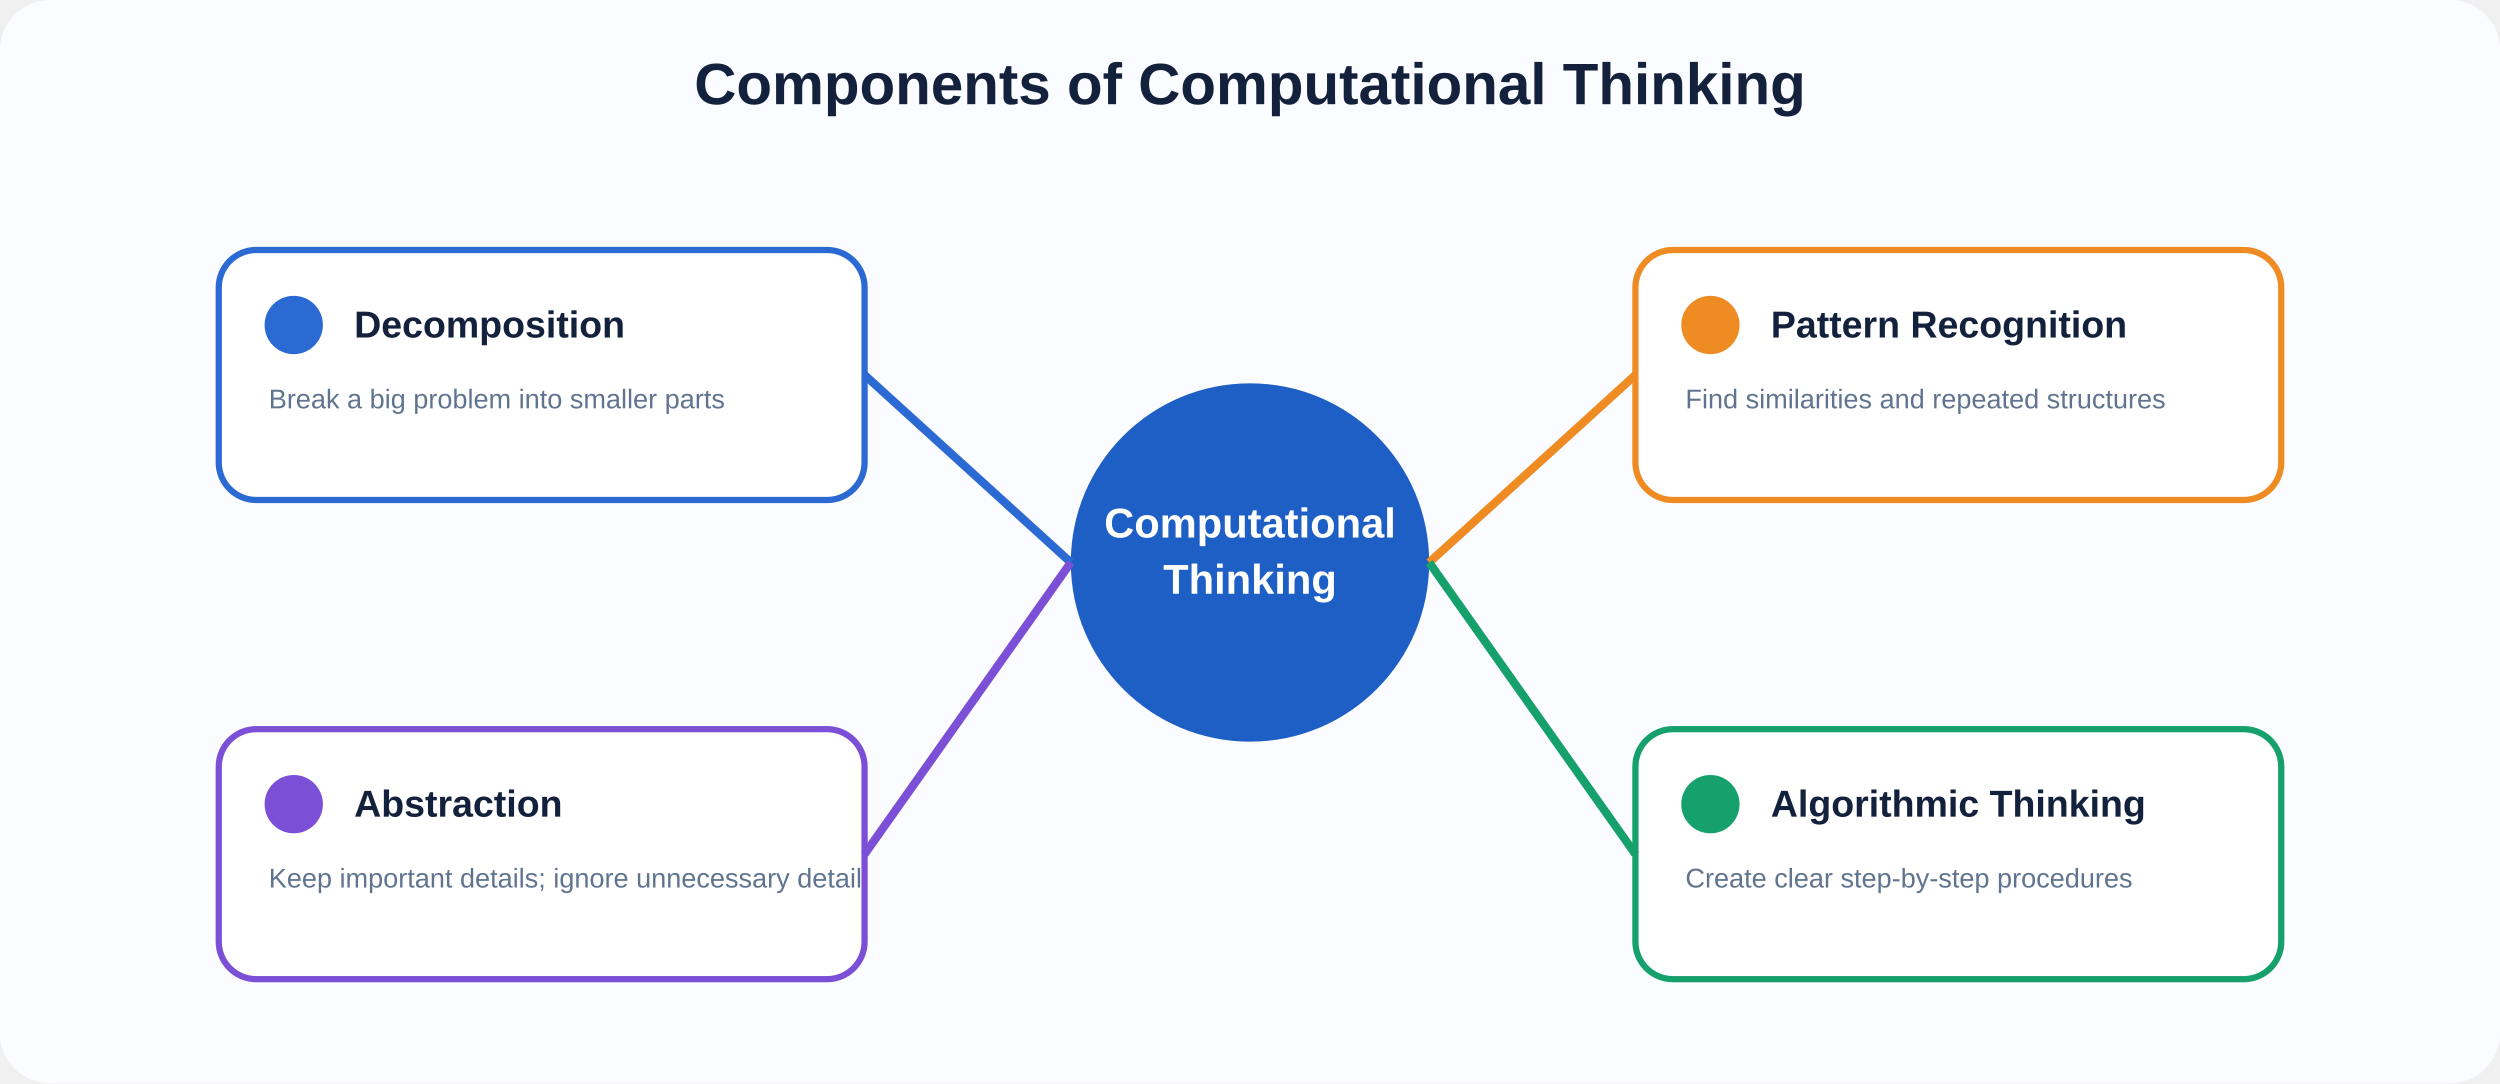
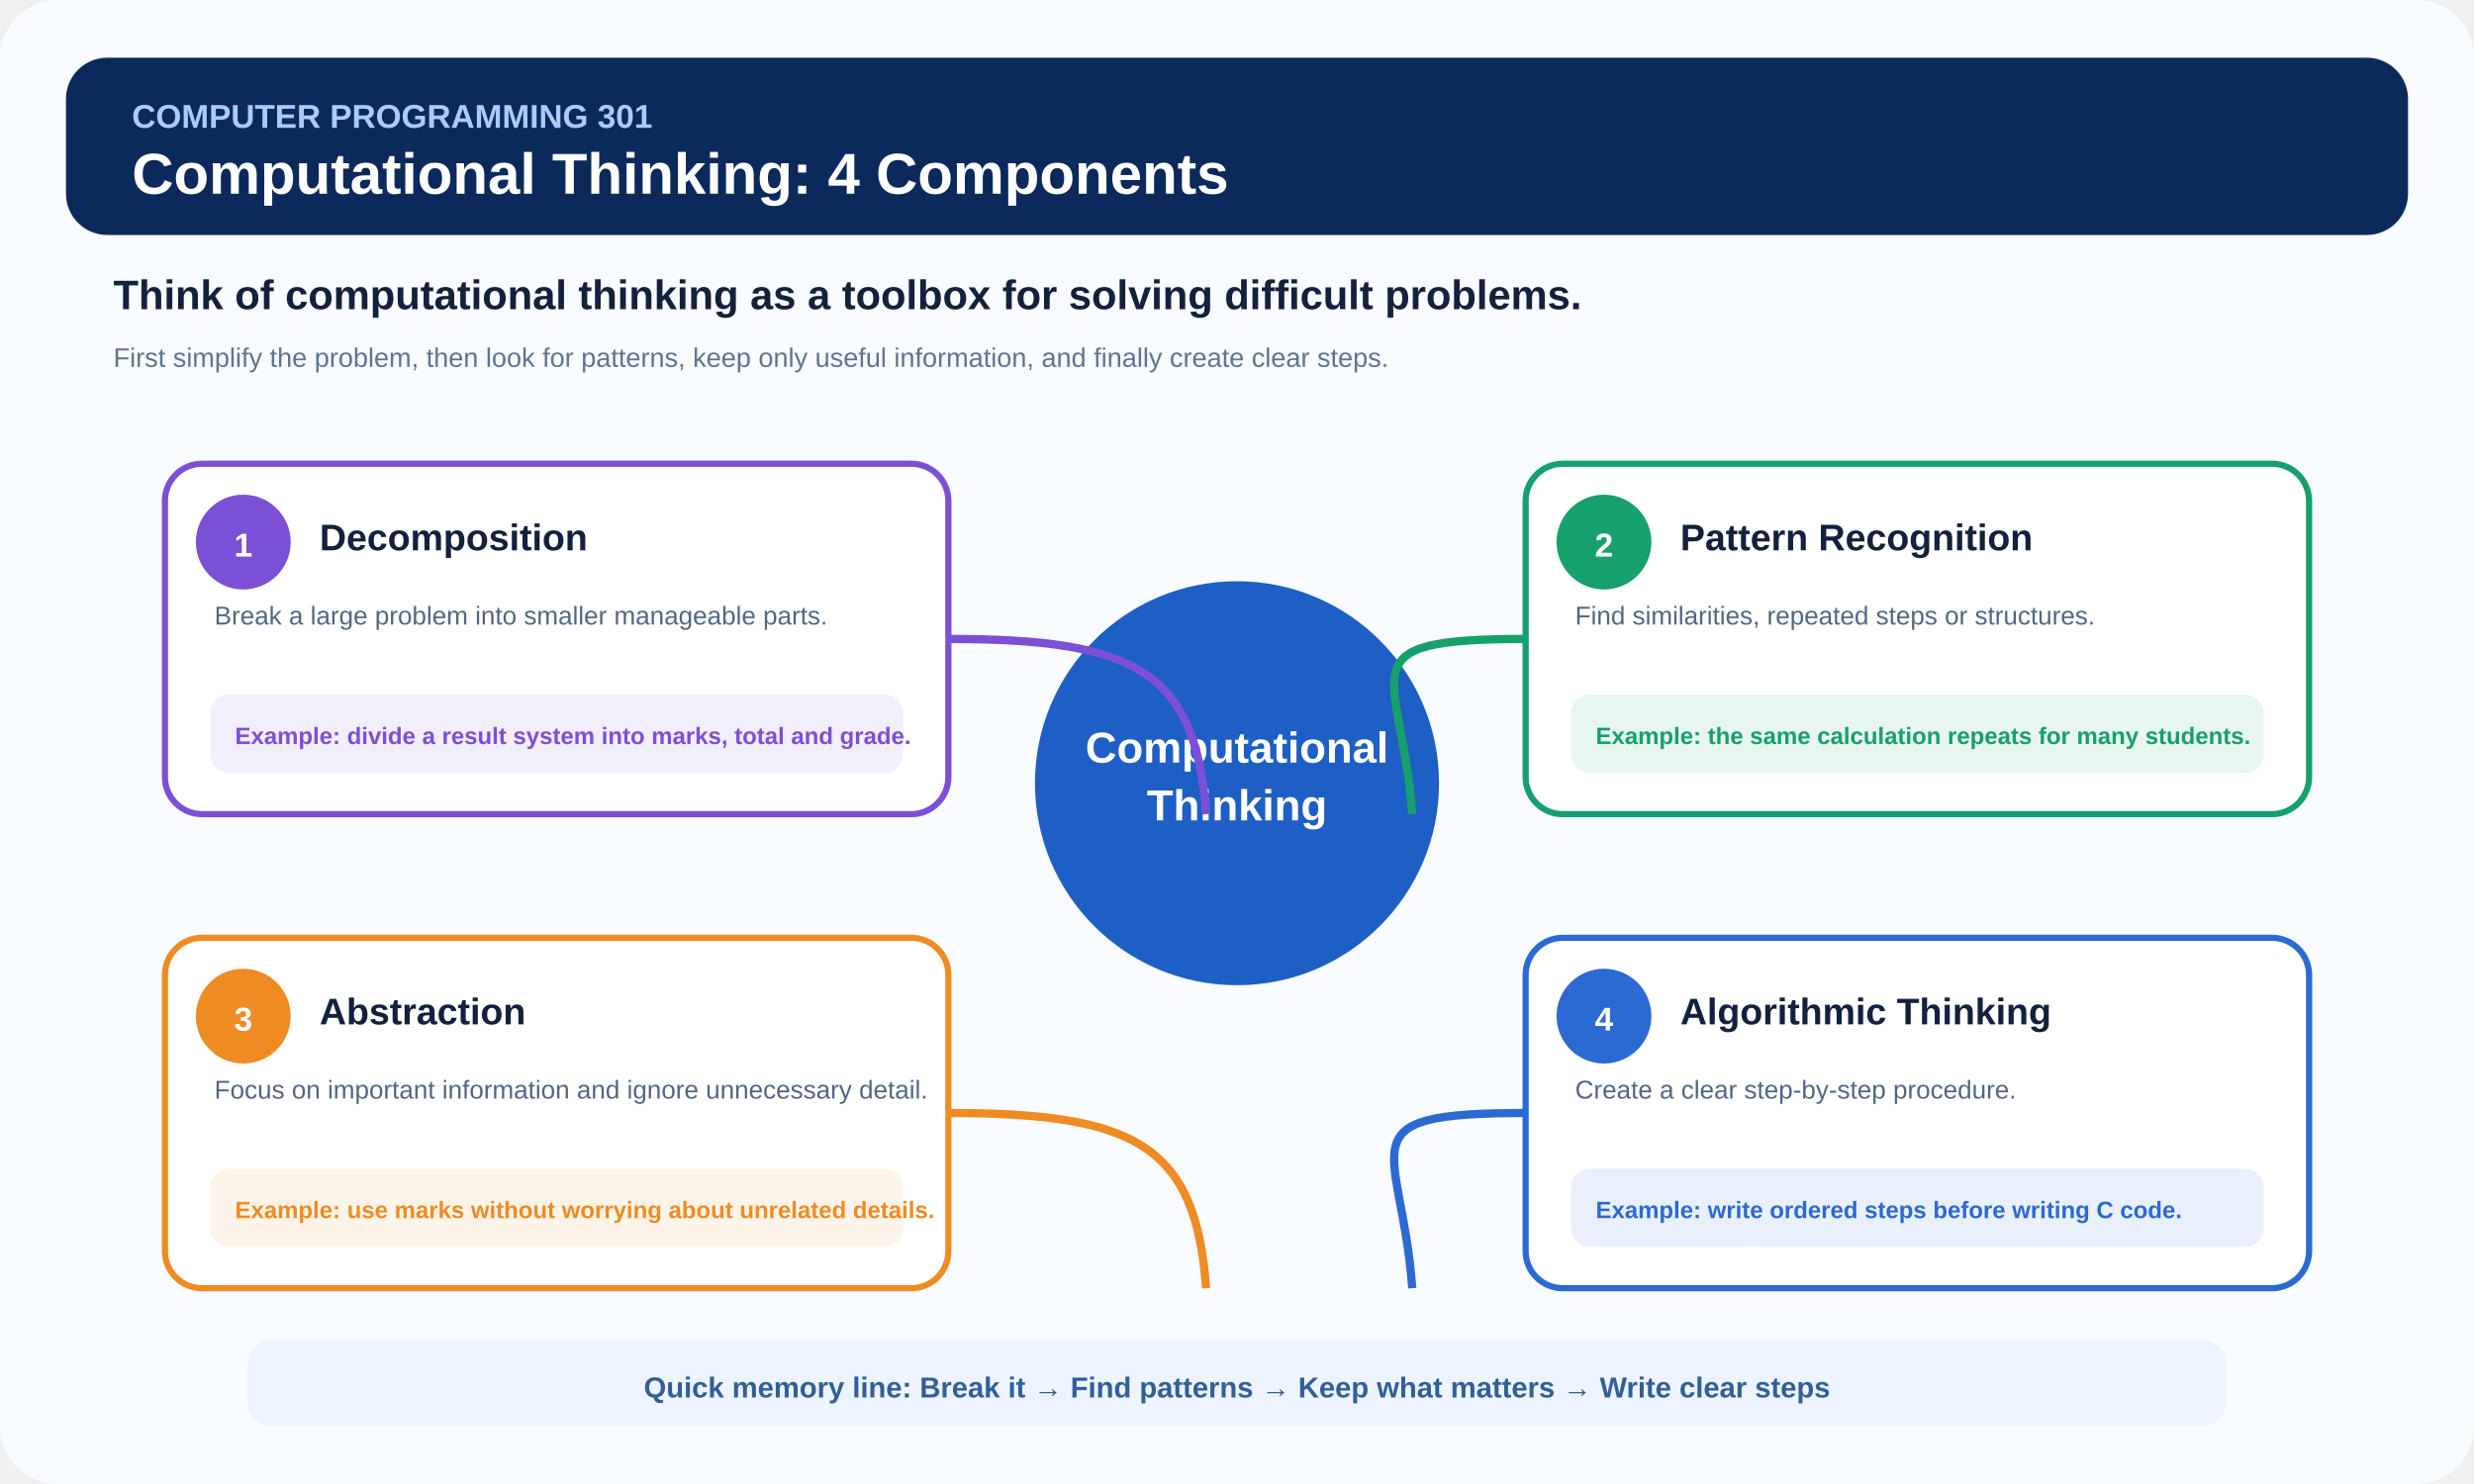
- <svg xmlns="http://www.w3.org/2000/svg" width="1200" height="520" viewBox="0 0 1200 520">
-   <rect width="1200" height="520" rx="24" fill="#fbfcff" />
-   <text x="600" y="50" text-anchor="middle" font-family="Arial, sans-serif" font-size="28" font-weight="700" fill="#14213d">Components of Computational Thinking</text>
-   <circle cx="600" cy="270" r="86" fill="#1d5fc4" />
-   <text x="600" y="258" text-anchor="middle" font-family="Arial" font-size="20" font-weight="700" fill="#fff">Computational</text>
-   <text x="600" y="285" text-anchor="middle" font-family="Arial" font-size="20" font-weight="700" fill="#fff">Thinking</text>
-   <g>
-     <rect x="105" y="120" width="310" height="120" rx="18" fill="#fff" stroke="#2b69d3" stroke-width="3" />
-     <circle cx="141" cy="156" r="14" fill="#2b69d3" />
-     <text x="170" y="162" font-family="Arial" font-size="18" font-weight="700" fill="#14213d">Decomposition</text>
-     <text x="129" y="196" font-family="Arial" font-size="13" fill="#60748f">Break a big problem into smaller parts</text>
-     <path d="M 415 180 L 514 270" fill="none" stroke="#2b69d3" stroke-width="4" />
+ <svg xmlns="http://www.w3.org/2000/svg" width="1200" height="720" viewBox="0 0 1200 720">
+   <rect width="1200" height="720" rx="28" fill="#f8fbff" />
+   <rect x="32" y="28" width="1136" height="86" rx="20" fill="#0b2a5b" />
+   <text x="64" y="62" font-family="Arial" font-size="16" font-weight="700" fill="#a8cdfd">COMPUTER PROGRAMMING 301</text>
+   <text x="64" y="94" font-family="Arial" font-size="28" font-weight="700" fill="#fff">Computational Thinking: 4 Components</text>
+   <text x="55" y="150" font-family="Arial" font-size="20" font-weight="700" fill="#14213d">Think of computational thinking as a toolbox for solving difficult problems.</text>
+   <text x="55" y="178" font-family="Arial" font-size="13" fill="#60748f">First simplify the problem, then look for patterns, keep only useful information, and finally create clear steps.</text>
+   <circle cx="600" cy="380" r="98" fill="#1d5fc4" />
+   <text x="600" y="370" text-anchor="middle" font-family="Arial" font-size="21" font-weight="700" fill="#fff">Computational</text>
+   <text x="600" y="398" text-anchor="middle" font-family="Arial" font-size="21" font-weight="700" fill="#fff">Thinking</text>
+   <g transform="translate(80,225)">
+     <rect width="380" height="170" rx="18" fill="#fff" stroke="#7b4fd6" stroke-width="3" />
+     <circle cx="38" cy="38" r="23" fill="#7b4fd6" />
+     <text x="38" y="45" text-anchor="middle" font-family="Arial" font-size="16" font-weight="700" fill="#fff">1</text>
+     <text x="75" y="42" font-family="Arial" font-size="18" font-weight="700" fill="#14213d">Decomposition</text>
+     <text x="24" y="78" font-family="Arial" font-size="12.5" fill="#526783">Break a large problem into smaller manageable parts.</text>
+     <rect x="22" y="112" width="336" height="38" rx="9" fill="#7b4fd6" opacity=".10" />
+     <text x="34" y="136" font-family="Arial" font-size="11.5" font-weight="700" fill="#7b4fd6">Example: divide a result system into marks, total and grade.</text>
+     <path d="M380 85 C470 85 500 100 505 170" fill="none" stroke="#7b4fd6" stroke-width="4" />
  </g>
-   <g>
-     <rect x="785" y="120" width="310" height="120" rx="18" fill="#fff" stroke="#ef8b23" stroke-width="3" />
-     <circle cx="821" cy="156" r="14" fill="#ef8b23" />
-     <text x="850" y="162" font-family="Arial" font-size="18" font-weight="700" fill="#14213d">Pattern Recognition</text>
-     <text x="809" y="196" font-family="Arial" font-size="13" fill="#60748f">Find similarities and repeated structures</text>
-     <path d="M 785 180 L 686 270" fill="none" stroke="#ef8b23" stroke-width="4" />
+   <g transform="translate(740,225)">
+     <rect width="380" height="170" rx="18" fill="#fff" stroke="#16a06b" stroke-width="3" />
+     <circle cx="38" cy="38" r="23" fill="#16a06b" />
+     <text x="38" y="45" text-anchor="middle" font-family="Arial" font-size="16" font-weight="700" fill="#fff">2</text>
+     <text x="75" y="42" font-family="Arial" font-size="18" font-weight="700" fill="#14213d">Pattern Recognition</text>
+     <text x="24" y="78" font-family="Arial" font-size="12.5" fill="#526783">Find similarities, repeated steps or structures.</text>
+     <rect x="22" y="112" width="336" height="38" rx="9" fill="#16a06b" opacity=".10" />
+     <text x="34" y="136" font-family="Arial" font-size="11.5" font-weight="700" fill="#16a06b">Example: the same calculation repeats for many students.</text>
+     <path d="M0 85 C-90 85 -60 100 -55 170" fill="none" stroke="#16a06b" stroke-width="4" />
  </g>
-   <g>
-     <rect x="105" y="350" width="310" height="120" rx="18" fill="#fff" stroke="#7b4fd6" stroke-width="3" />
-     <circle cx="141" cy="386" r="14" fill="#7b4fd6" />
-     <text x="170" y="392" font-family="Arial" font-size="18" font-weight="700" fill="#14213d">Abstraction</text>
-     <text x="129" y="426" font-family="Arial" font-size="13" fill="#60748f">Keep important details; ignore unnecessary detail</text>
-     <path d="M 415 410 L 514 270" fill="none" stroke="#7b4fd6" stroke-width="4" />
+   <g transform="translate(80,455)">
+     <rect width="380" height="170" rx="18" fill="#fff" stroke="#ef8b23" stroke-width="3" />
+     <circle cx="38" cy="38" r="23" fill="#ef8b23" />
+     <text x="38" y="45" text-anchor="middle" font-family="Arial" font-size="16" font-weight="700" fill="#fff">3</text>
+     <text x="75" y="42" font-family="Arial" font-size="18" font-weight="700" fill="#14213d">Abstraction</text>
+     <text x="24" y="78" font-family="Arial" font-size="12.5" fill="#526783">Focus on important information and ignore unnecessary detail.</text>
+     <rect x="22" y="112" width="336" height="38" rx="9" fill="#ef8b23" opacity=".10" />
+     <text x="34" y="136" font-family="Arial" font-size="11.5" font-weight="700" fill="#ef8b23">Example: use marks without worrying about unrelated details.</text>
+     <path d="M380 85 C470 85 500 100 505 170" fill="none" stroke="#ef8b23" stroke-width="4" />
  </g>
-   <g>
-     <rect x="785" y="350" width="310" height="120" rx="18" fill="#fff" stroke="#16a06b" stroke-width="3" />
-     <circle cx="821" cy="386" r="14" fill="#16a06b" />
-     <text x="850" y="392" font-family="Arial" font-size="18" font-weight="700" fill="#14213d">Algorithmic Thinking</text>
-     <text x="809" y="426" font-family="Arial" font-size="13" fill="#60748f">Create clear step-by-step procedures</text>
-     <path d="M 785 410 L 686 270" fill="none" stroke="#16a06b" stroke-width="4" />
+   <g transform="translate(740,455)">
+     <rect width="380" height="170" rx="18" fill="#fff" stroke="#2b69d3" stroke-width="3" />
+     <circle cx="38" cy="38" r="23" fill="#2b69d3" />
+     <text x="38" y="45" text-anchor="middle" font-family="Arial" font-size="16" font-weight="700" fill="#fff">4</text>
+     <text x="75" y="42" font-family="Arial" font-size="18" font-weight="700" fill="#14213d">Algorithmic Thinking</text>
+     <text x="24" y="78" font-family="Arial" font-size="12.5" fill="#526783">Create a clear step-by-step procedure.</text>
+     <rect x="22" y="112" width="336" height="38" rx="9" fill="#2b69d3" opacity=".10" />
+     <text x="34" y="136" font-family="Arial" font-size="11.5" font-weight="700" fill="#2b69d3">Example: write ordered steps before writing C code.</text>
+     <path d="M0 85 C-90 85 -60 100 -55 170" fill="none" stroke="#2b69d3" stroke-width="4" />
  </g>
+   <rect x="120" y="650" width="960" height="42" rx="12" fill="#eef4ff" />
+   <text x="600" y="678" text-anchor="middle" font-family="Arial" font-size="14" font-weight="700" fill="#315f99">Quick memory line: Break it → Find patterns → Keep what matters → Write clear steps</text>
</svg>
